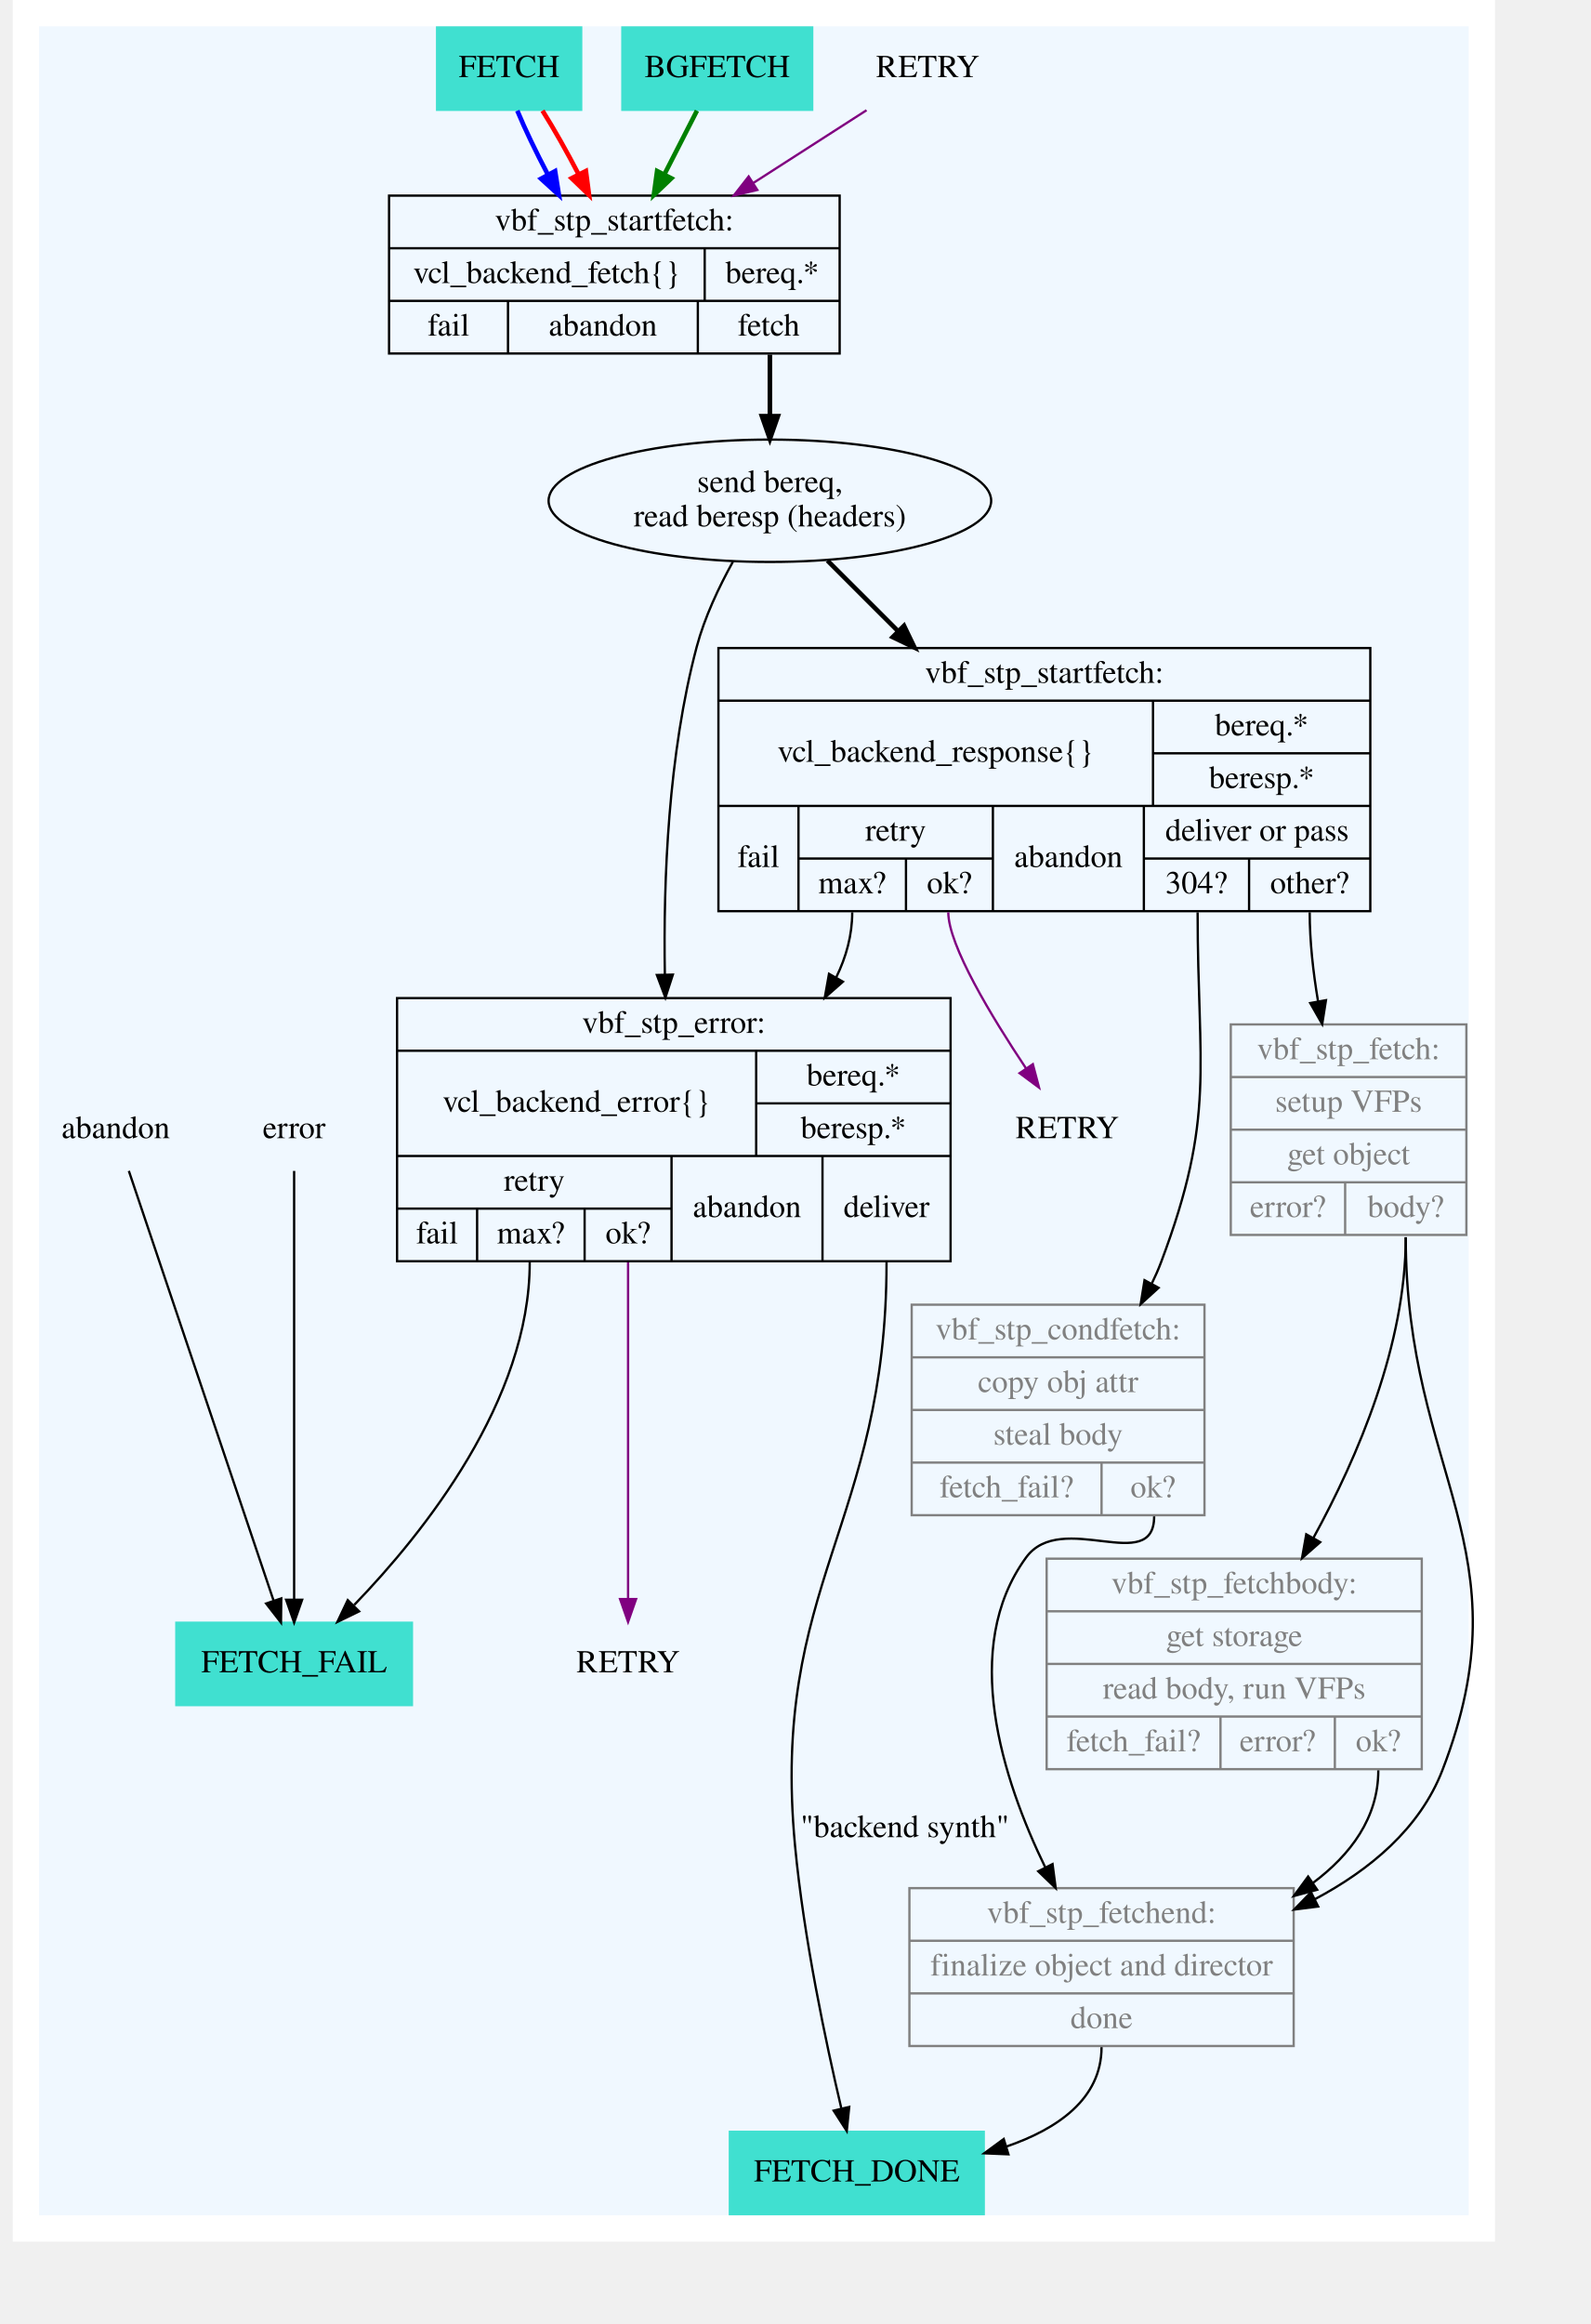
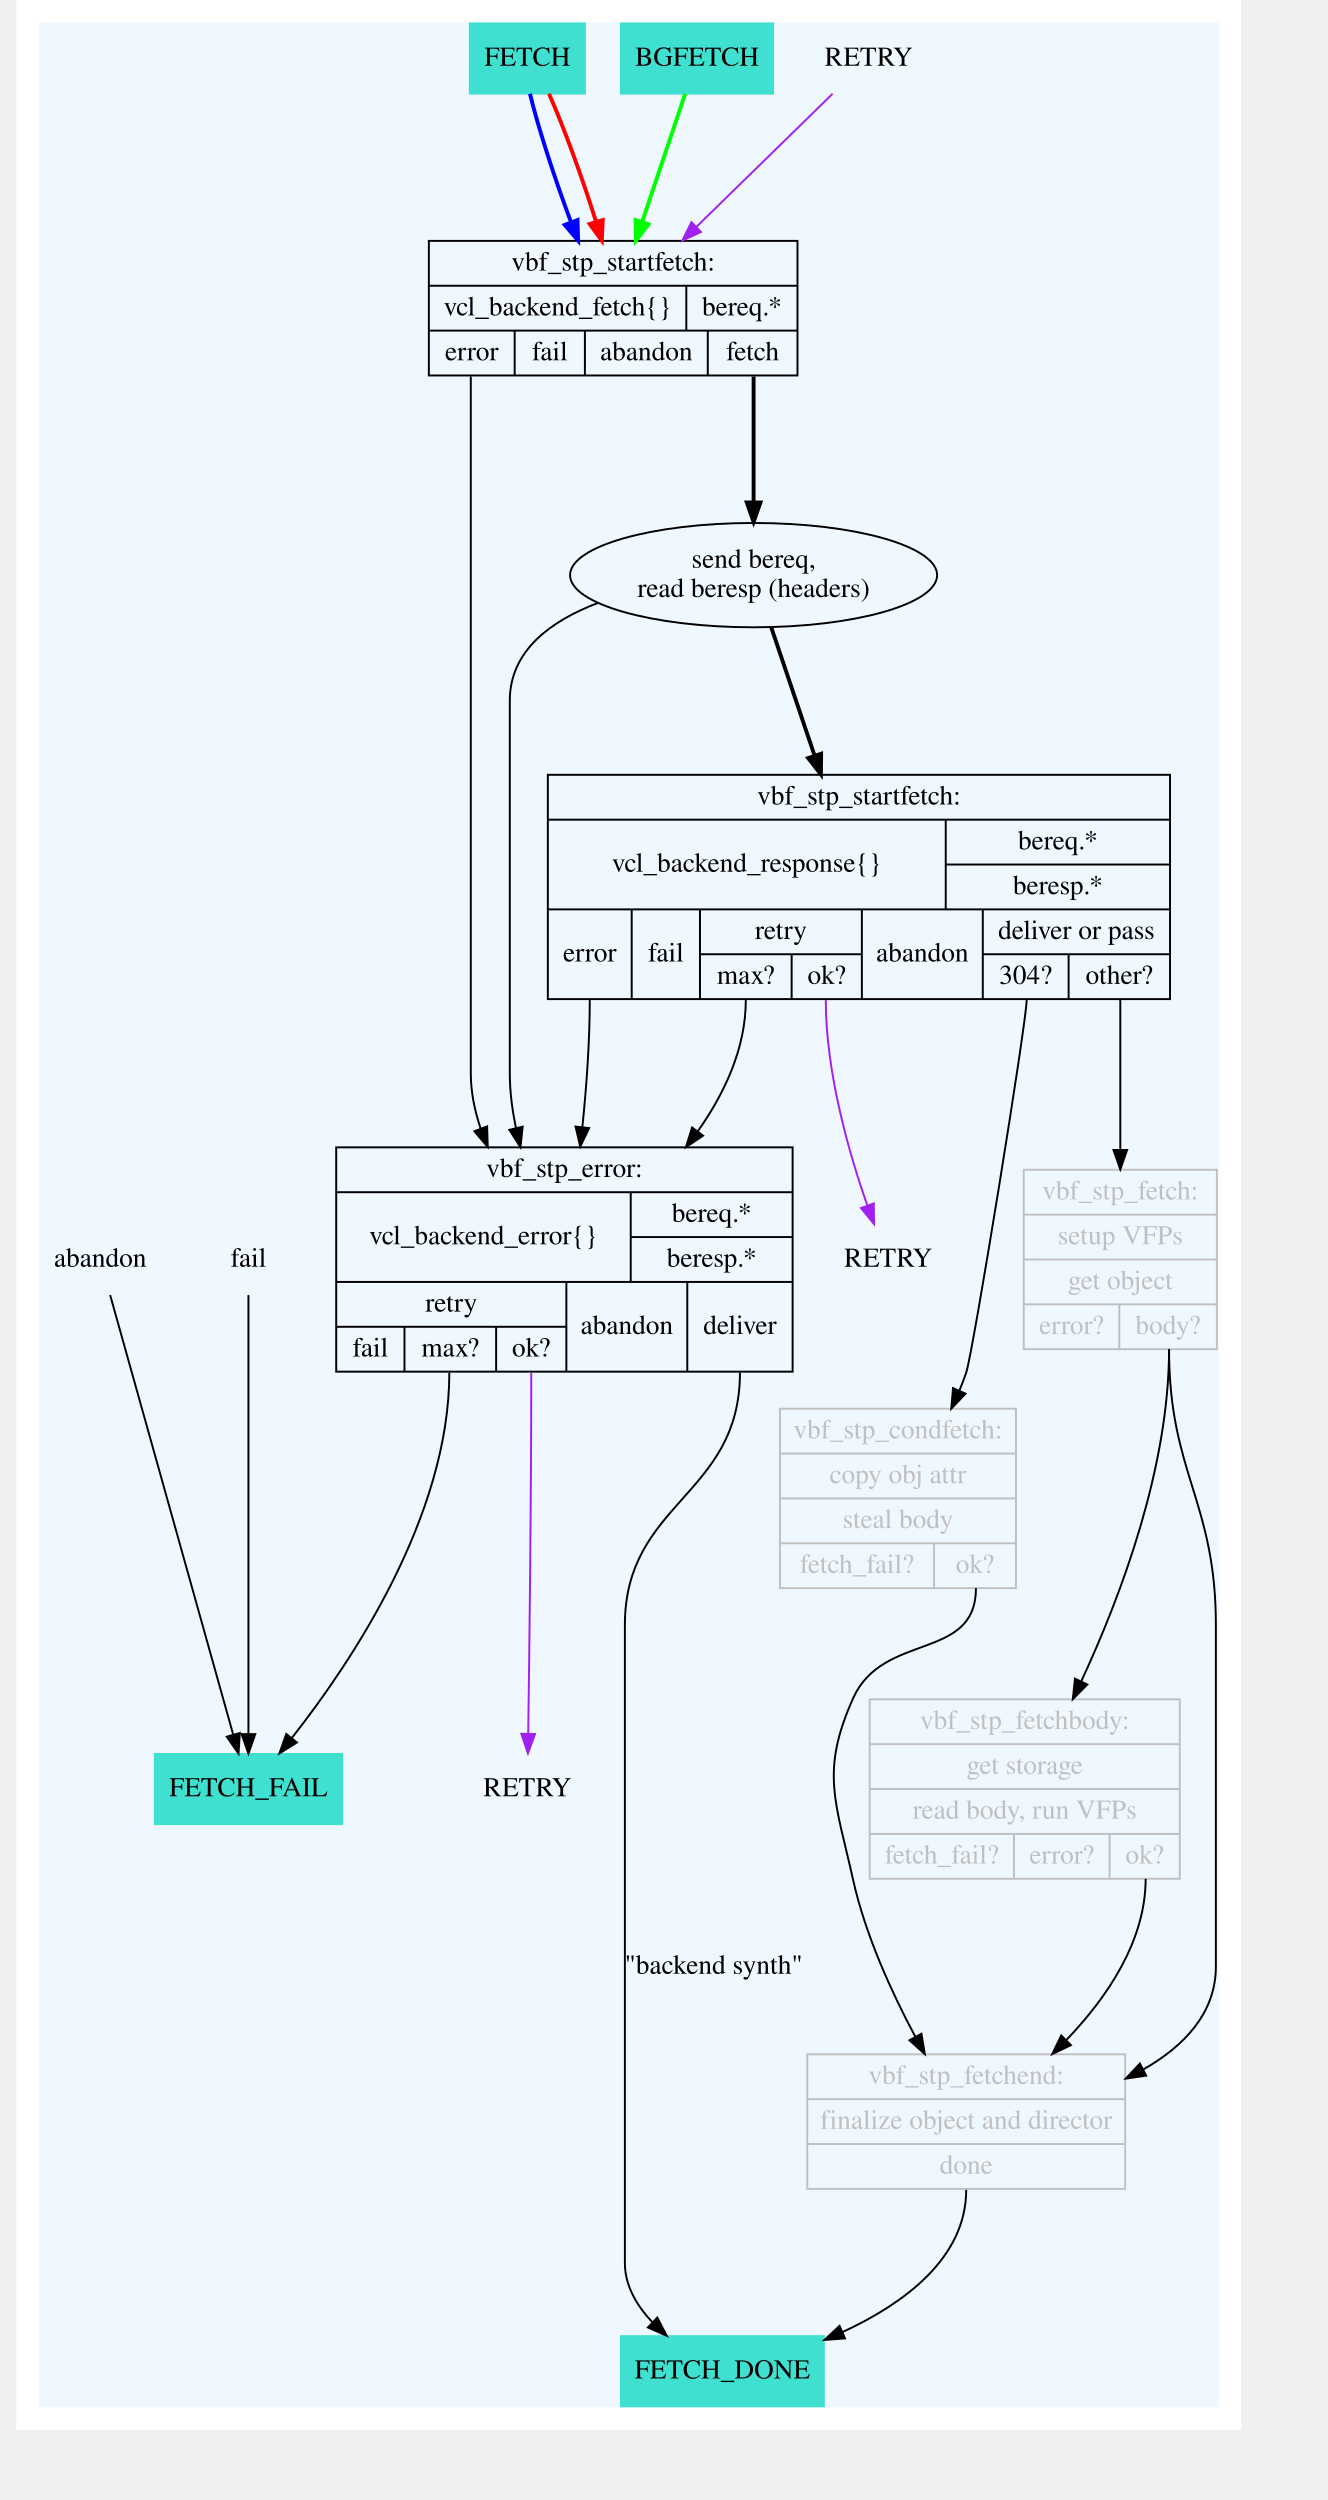
- <svg xmlns="http://www.w3.org/2000/svg" width="720pt" height="1052pt" viewBox="36.00 36.00 684.00 1015.74">
-   <g id="graph0" class="graph" transform="scale(1 1) rotate(0) translate(40 1011.74)">
-     <polygon fill="white" stroke="none" points="-4,4 -4,-975.74 644,-975.74 644,4 -4,4" />
+ <svg xmlns="http://www.w3.org/2000/svg" width="700pt" height="1318pt" viewBox="36.00 36.00 664.00 1281.74">
+   <g id="graph0" class="graph" transform="scale(1 1) rotate(0) translate(40 1277.74)">
+     <polygon fill="#ffffff" stroke="transparent" points="-4,4 -4,-1241.74 624,-1241.74 624,4 -4,4" />
    <g id="clust1" class="cluster">
-       <polygon fill="aliceblue" stroke="aliceblue" points="8,-8 8,-963.74 632,-963.74 632,-8 8,-8" />
+       <polygon fill="#f0f8ff" stroke="#f0f8ff" points="8,-8 8,-1229.74 612,-1229.74 612,-8 8,-8" />
    </g>
    <g id="node1" class="node">
-       <text text-anchor="middle" x="396" y="-942.04" font-family="Times,serif" font-size="14.00">RETRY</text>
+       <text text-anchor="middle" x="433" y="-1208.04" font-family="Times,serif" font-size="14.00" fill="#000000">RETRY</text>
    </g>
    <g id="node4" class="node">
-       <polygon fill="none" stroke="black" points="160.5,-821.24 160.5,-890.24 357.5,-890.24 357.5,-821.24 160.5,-821.24" />
-       <text text-anchor="middle" x="259" y="-875.04" font-family="Times,serif" font-size="14.00">vbf_stp_startfetch:</text>
-       <polyline fill="none" stroke="black" points="160.5,-867.24 357.5,-867.24 " />
-       <text text-anchor="middle" x="229.5" y="-852.04" font-family="Times,serif" font-size="14.00">vcl_backend_fetch{}</text>
-       <polyline fill="none" stroke="black" points="298.5,-844.24 298.5,-867.24 " />
-       <text text-anchor="middle" x="328" y="-852.04" font-family="Times,serif" font-size="14.00">bereq.*</text>
-       <polyline fill="none" stroke="black" points="160.5,-844.24 357.5,-844.24 " />
-       <text text-anchor="middle" x="186.5" y="-829.04" font-family="Times,serif" font-size="14.00">fail</text>
-       <polyline fill="none" stroke="black" points="212.5,-821.24 212.5,-844.24 " />
-       <text text-anchor="middle" x="254" y="-829.04" font-family="Times,serif" font-size="14.00">abandon</text>
-       <polyline fill="none" stroke="black" points="295.5,-821.24 295.5,-844.24 " />
-       <text text-anchor="middle" x="326.5" y="-829.04" font-family="Times,serif" font-size="14.00">fetch</text>
+       <polygon fill="none" stroke="#000000" points="207.5,-1049.24 207.5,-1118.24 396.5,-1118.24 396.5,-1049.24 207.5,-1049.24" />
+       <text text-anchor="middle" x="302" y="-1103.04" font-family="Times,serif" font-size="14.00" fill="#000000">vbf_stp_startfetch:</text>
+       <polyline fill="none" stroke="#000000" points="207.5,-1095.24 396.5,-1095.24 " />
+       <text text-anchor="middle" x="273.5" y="-1080.04" font-family="Times,serif" font-size="14.00" fill="#000000">vcl_backend_fetch{}</text>
+       <polyline fill="none" stroke="#000000" points="339.5,-1072.24 339.5,-1095.24 " />
+       <text text-anchor="middle" x="368" y="-1080.04" font-family="Times,serif" font-size="14.00" fill="#000000">bereq.*</text>
+       <polyline fill="none" stroke="#000000" points="207.5,-1072.24 396.5,-1072.24 " />
+       <text text-anchor="middle" x="229.5" y="-1057.04" font-family="Times,serif" font-size="14.00" fill="#000000">error</text>
+       <polyline fill="none" stroke="#000000" points="251.5,-1049.24 251.5,-1072.24 " />
+       <text text-anchor="middle" x="269.5" y="-1057.04" font-family="Times,serif" font-size="14.00" fill="#000000">fail</text>
+       <polyline fill="none" stroke="#000000" points="287.5,-1049.24 287.5,-1072.24 " />
+       <text text-anchor="middle" x="319" y="-1057.04" font-family="Times,serif" font-size="14.00" fill="#000000">abandon</text>
+       <polyline fill="none" stroke="#000000" points="350.5,-1049.24 350.5,-1072.24 " />
+       <text text-anchor="middle" x="373.5" y="-1057.04" font-family="Times,serif" font-size="14.00" fill="#000000">fetch</text>
    </g>
    <g id="edge4" class="edge">
-       <path fill="none" stroke="purple" d="M369.26,-927.564C355.073,-918.451 337.021,-906.856 319.652,-895.699" />
-       <polygon fill="purple" stroke="purple" points="321.505,-892.73 311.2,-890.27 317.722,-898.619 321.505,-892.73" />
+       <path fill="none" stroke="#a020f0" d="M414.509,-1193.672C396.421,-1175.998 368.223,-1148.447 344.583,-1125.348" />
+       <polygon fill="#a020f0" stroke="#a020f0" points="347.008,-1122.824 337.409,-1118.339 342.116,-1127.831 347.008,-1122.824" />
    </g>
    <g id="node2" class="node">
-       <polygon fill="turquoise" stroke="turquoise" points="345.5,-963.74 262.5,-963.74 262.5,-927.74 345.5,-927.74 345.5,-963.74" />
-       <text text-anchor="middle" x="304" y="-942.04" font-family="Times,serif" font-size="14.00">BGFETCH</text>
+       <polygon fill="#40e0d0" stroke="#40e0d0" points="384,-1229.74 306,-1229.74 306,-1193.74 384,-1193.74 384,-1229.74" />
+       <text text-anchor="middle" x="345" y="-1208.04" font-family="Times,serif" font-size="14.00" fill="#000000">BGFETCH</text>
    </g>
    <g id="edge1" class="edge">
-       <path fill="none" stroke="green" stroke-width="2" d="M295.109,-927.354C290.991,-919.301 285.899,-909.342 280.85,-899.468" />
-       <polygon fill="green" stroke="green" stroke-width="2" points="283.924,-897.792 276.254,-890.482 277.691,-900.979 283.924,-897.792" />
+       <path fill="none" stroke="#00ff00" stroke-width="2" d="M338.93,-1193.672C333.223,-1176.684 324.451,-1150.57 316.887,-1128.056" />
+       <polygon fill="#00ff00" stroke="#00ff00" stroke-width="2" points="320.125,-1126.703 313.623,-1118.339 313.49,-1128.933 320.125,-1126.703" />
    </g>
    <g id="node3" class="node">
-       <polygon fill="turquoise" stroke="turquoise" points="244.5,-963.74 181.5,-963.74 181.5,-927.74 244.5,-927.74 244.5,-963.74" />
-       <text text-anchor="middle" x="213" y="-942.04" font-family="Times,serif" font-size="14.00">FETCH</text>
+       <polygon fill="#40e0d0" stroke="#40e0d0" points="287.5,-1229.74 228.5,-1229.74 228.5,-1193.74 287.5,-1193.74 287.5,-1229.74" />
+       <text text-anchor="middle" x="258" y="-1208.04" font-family="Times,serif" font-size="14.00" fill="#000000">FETCH</text>
    </g>
    <g id="edge2" class="edge">
-       <path fill="none" stroke="blue" stroke-width="2" d="M216.584,-927.354C219.926,-919.301 224.717,-909.342 229.917,-899.468" />
-       <polygon fill="blue" stroke="blue" stroke-width="2" points="233.099,-900.943 234.778,-890.482 226.942,-897.613 233.099,-900.943" />
+       <path fill="none" stroke="#0000ff" stroke-width="2" d="M259.338,-1193.672C263.451,-1176.608 271.957,-1150.335 280.422,-1127.753" />
+       <polygon fill="#0000ff" stroke="#0000ff" stroke-width="2" points="283.72,-1128.929 284.034,-1118.339 277.184,-1126.421 283.72,-1128.929" />
    </g>
    <g id="edge3" class="edge">
-       <path fill="none" stroke="red" stroke-width="2" d="M227.592,-927.354C232.67,-919.301 238.29,-909.342 243.412,-899.468" />
-       <polygon fill="red" stroke="red" stroke-width="2" points="246.566,-900.987 247.946,-890.482 240.317,-897.833 246.566,-900.987" />
+       <path fill="none" stroke="#ff0000" stroke-width="2" d="M269.084,-1193.672C276.668,-1176.684 286.174,-1150.57 293.224,-1128.056" />
+       <polygon fill="#ff0000" stroke="#ff0000" stroke-width="2" points="296.618,-1128.924 296.179,-1118.339 289.921,-1126.888 296.618,-1128.924" />
    </g>
    <g id="node5" class="node">
-       <ellipse fill="none" stroke="black" cx="327" cy="-756.87" rx="96.747" ry="26.741" />
-       <text text-anchor="middle" x="327" y="-760.67" font-family="Times,serif" font-size="14.00">send bereq,</text>
-       <text text-anchor="middle" x="327" y="-745.67" font-family="Times,serif" font-size="14.00">read beresp (headers)</text>
+       <polygon fill="none" stroke="#000000" points="160,-538.5 160,-653.5 394,-653.5 394,-538.5 160,-538.5" />
+       <text text-anchor="middle" x="277" y="-638.3" font-family="Times,serif" font-size="14.00" fill="#000000">vbf_stp_error:</text>
+       <polyline fill="none" stroke="#000000" points="160,-630.5 394,-630.5 " />
+       <text text-anchor="middle" x="235.5" y="-603.8" font-family="Times,serif" font-size="14.00" fill="#000000">vcl_backend_error{}</text>
+       <polyline fill="none" stroke="#000000" points="311,-584.5 311,-630.5 " />
+       <text text-anchor="middle" x="352.5" y="-615.3" font-family="Times,serif" font-size="14.00" fill="#000000">bereq.*</text>
+       <polyline fill="none" stroke="#000000" points="311,-607.5 394,-607.5 " />
+       <text text-anchor="middle" x="352.5" y="-592.3" font-family="Times,serif" font-size="14.00" fill="#000000">beresp.*</text>
+       <polyline fill="none" stroke="#000000" points="160,-584.5 394,-584.5 " />
+       <text text-anchor="middle" x="219" y="-569.3" font-family="Times,serif" font-size="14.00" fill="#000000">retry</text>
+       <polyline fill="none" stroke="#000000" points="160,-561.5 278,-561.5 " />
+       <text text-anchor="middle" x="177.5" y="-546.3" font-family="Times,serif" font-size="14.00" fill="#000000">fail</text>
+       <polyline fill="none" stroke="#000000" points="195,-538.5 195,-561.5 " />
+       <text text-anchor="middle" x="218.5" y="-546.3" font-family="Times,serif" font-size="14.00" fill="#000000">max?</text>
+       <polyline fill="none" stroke="#000000" points="242,-538.5 242,-561.5 " />
+       <text text-anchor="middle" x="260" y="-546.3" font-family="Times,serif" font-size="14.00" fill="#000000">ok?</text>
+       <polyline fill="none" stroke="#000000" points="278,-538.5 278,-584.5 " />
+       <text text-anchor="middle" x="309" y="-557.8" font-family="Times,serif" font-size="14.00" fill="#000000">abandon</text>
+       <polyline fill="none" stroke="#000000" points="340,-538.5 340,-584.5 " />
+       <text text-anchor="middle" x="367" y="-557.8" font-family="Times,serif" font-size="14.00" fill="#000000">deliver</text>
    </g>
    <g id="edge5" class="edge">
-       <path fill="none" stroke="black" stroke-width="2" d="M327,-820.74C327,-812.127 327,-802.849 327,-794.136" />
-       <polygon fill="black" stroke="black" stroke-width="2" points="330.5,-793.87 327,-783.87 323.5,-793.87 330.5,-793.87" />
+       <path fill="none" stroke="#000000" d="M229,-1048.74C229,-1032.073 229,-1027.907 229,-1011.24 229,-1011.24 229,-1011.24 229,-691.5 229,-681.928 230.949,-672.337 234.061,-663.122" />
+       <polygon fill="#000000" stroke="#000000" points="237.372,-664.262 237.692,-653.672 230.838,-661.751 237.372,-664.262" />
    </g>
    <g id="node6" class="node">
-       <polygon fill="none" stroke="black" points="304.5,-577.5 304.5,-692.5 589.5,-692.5 589.5,-577.5 304.5,-577.5" />
-       <text text-anchor="middle" x="447" y="-677.3" font-family="Times,serif" font-size="14.00">vbf_stp_startfetch:</text>
-       <polyline fill="none" stroke="black" points="304.5,-669.5 589.5,-669.5 " />
-       <text text-anchor="middle" x="399.5" y="-642.8" font-family="Times,serif" font-size="14.00">vcl_backend_response{}</text>
-       <polyline fill="none" stroke="black" points="494.5,-623.5 494.5,-669.5 " />
-       <text text-anchor="middle" x="542" y="-654.3" font-family="Times,serif" font-size="14.00">bereq.*</text>
-       <polyline fill="none" stroke="black" points="494.5,-646.5 589.5,-646.5 " />
-       <text text-anchor="middle" x="542" y="-631.3" font-family="Times,serif" font-size="14.00">beresp.*</text>
-       <polyline fill="none" stroke="black" points="304.5,-623.5 589.5,-623.5 " />
-       <text text-anchor="middle" x="322" y="-596.8" font-family="Times,serif" font-size="14.00">fail</text>
-       <polyline fill="none" stroke="black" points="339.5,-577.5 339.5,-623.5 " />
-       <text text-anchor="middle" x="382" y="-608.3" font-family="Times,serif" font-size="14.00">retry</text>
-       <polyline fill="none" stroke="black" points="339.5,-600.5 424.5,-600.5 " />
-       <text text-anchor="middle" x="363" y="-585.3" font-family="Times,serif" font-size="14.00">max?</text>
-       <polyline fill="none" stroke="black" points="386.5,-577.5 386.5,-600.5 " />
-       <text text-anchor="middle" x="405.5" y="-585.3" font-family="Times,serif" font-size="14.00">ok?</text>
-       <polyline fill="none" stroke="black" points="424.5,-577.5 424.5,-623.5 " />
-       <text text-anchor="middle" x="457.5" y="-596.8" font-family="Times,serif" font-size="14.00">abandon</text>
-       <polyline fill="none" stroke="black" points="490.5,-577.5 490.5,-623.5 " />
-       <text text-anchor="middle" x="540" y="-608.3" font-family="Times,serif" font-size="14.00">deliver or pass</text>
-       <polyline fill="none" stroke="black" points="490.5,-600.5 589.5,-600.5 " />
-       <text text-anchor="middle" x="513.5" y="-585.3" font-family="Times,serif" font-size="14.00">304?</text>
-       <polyline fill="none" stroke="black" points="536.5,-577.5 536.5,-600.5 " />
-       <text text-anchor="middle" x="563" y="-585.3" font-family="Times,serif" font-size="14.00">other?</text>
+       <ellipse fill="none" stroke="#000000" cx="374" cy="-946.87" rx="94.09" ry="26.741" />
+       <text text-anchor="middle" x="374" y="-950.67" font-family="Times,serif" font-size="14.00" fill="#000000">send bereq,</text>
+       <text text-anchor="middle" x="374" y="-935.67" font-family="Times,serif" font-size="14.00" fill="#000000">read beresp (headers)</text>
    </g>
    <g id="edge6" class="edge">
-       <path fill="none" stroke="black" stroke-width="2" d="M352.156,-730.741C361.289,-721.618 372.07,-710.848 383.029,-699.901" />
-       <polygon fill="black" stroke="black" stroke-width="2" points="385.64,-702.241 390.241,-692.698 380.692,-697.289 385.64,-702.241" />
+       <path fill="none" stroke="#000000" stroke-width="2" d="M374,-1048.74C374,-1027.401 374,-1003.548 374,-984.29" />
+       <polygon fill="#000000" stroke="#000000" stroke-width="2" points="377.5,-984.11 374,-974.11 370.5,-984.11 377.5,-984.11" />
+     </g>
+     <g id="node13" class="node">
+       <polygon fill="#40e0d0" stroke="#40e0d0" points="410,-44 306,-44 306,-8 410,-8 410,-44" />
+       <text text-anchor="middle" x="358" y="-22.3" font-family="Times,serif" font-size="14.00" fill="#000000">FETCH_DONE</text>
+     </g>
+     <g id="edge20" class="edge">
+       <path fill="none" stroke="#000000" d="M367,-538C367,-474.752 308,-471.748 308,-408.5 308,-408.5 308,-408.5 308,-81.5 308,-69.864 314.141,-59.568 322.119,-51.101" />
+       <polygon fill="#000000" stroke="#000000" points="324.622,-53.551 329.495,-44.143 319.819,-48.459 324.622,-53.551" />
+       <text text-anchor="middle" x="353.5" y="-229.8" font-family="Times,serif" font-size="14.00" fill="#000000">"backend synth"</text>
+     </g>
+     <g id="node15" class="node">
+       <polygon fill="#40e0d0" stroke="#40e0d0" points="163,-342.5 67,-342.5 67,-306.5 163,-306.5 163,-342.5" />
+       <text text-anchor="middle" x="115" y="-320.8" font-family="Times,serif" font-size="14.00" fill="#000000">FETCH_FAIL</text>
+     </g>
+     <g id="edge22" class="edge">
+       <path fill="none" stroke="#000000" d="M218,-538C218,-464.349 167.662,-389.333 137.367,-350.856" />
+       <polygon fill="#000000" stroke="#000000" points="139.861,-348.371 130.868,-342.769 134.404,-352.756 139.861,-348.371" />
+     </g>
+     <g id="node16" class="node">
+       <text text-anchor="middle" x="258" y="-320.8" font-family="Times,serif" font-size="14.00" fill="#000000">RETRY</text>
+     </g>
+     <g id="edge21" class="edge">
+       <path fill="none" stroke="#a020f0" d="M260,-538C260,-471.648 259.022,-393.701 258.434,-352.815" />
+       <polygon fill="#a020f0" stroke="#a020f0" points="261.933,-352.725 258.287,-342.777 254.934,-352.828 261.933,-352.725" />
+     </g>
+     <g id="edge8" class="edge">
+       <path fill="none" stroke="#000000" d="M294.128,-932.588C269.63,-923.27 249,-907.886 249,-882.5 249,-882.5 249,-882.5 249,-691.5 249,-682.301 250.211,-672.797 252.13,-663.514" />
+       <polygon fill="#000000" stroke="#000000" points="255.59,-664.087 254.465,-653.552 248.775,-662.489 255.59,-664.087" />
    </g>
    <g id="node7" class="node">
-       <polygon fill="none" stroke="black" points="164,-424.5 164,-539.5 406,-539.5 406,-424.5 164,-424.5" />
-       <text text-anchor="middle" x="285" y="-524.3" font-family="Times,serif" font-size="14.00">vbf_stp_error:</text>
-       <polyline fill="none" stroke="black" points="164,-516.5 406,-516.5 " />
-       <text text-anchor="middle" x="242.5" y="-489.8" font-family="Times,serif" font-size="14.00">vcl_backend_error{}</text>
-       <polyline fill="none" stroke="black" points="321,-470.5 321,-516.5 " />
-       <text text-anchor="middle" x="363.5" y="-501.3" font-family="Times,serif" font-size="14.00">bereq.*</text>
-       <polyline fill="none" stroke="black" points="321,-493.5 406,-493.5 " />
-       <text text-anchor="middle" x="363.5" y="-478.3" font-family="Times,serif" font-size="14.00">beresp.*</text>
-       <polyline fill="none" stroke="black" points="164,-470.5 406,-470.5 " />
-       <text text-anchor="middle" x="224" y="-455.3" font-family="Times,serif" font-size="14.00">retry</text>
-       <polyline fill="none" stroke="black" points="164,-447.5 284,-447.5 " />
-       <text text-anchor="middle" x="181.5" y="-432.3" font-family="Times,serif" font-size="14.00">fail</text>
-       <polyline fill="none" stroke="black" points="199,-424.5 199,-447.5 " />
-       <text text-anchor="middle" x="222.5" y="-432.3" font-family="Times,serif" font-size="14.00">max?</text>
-       <polyline fill="none" stroke="black" points="246,-424.5 246,-447.5 " />
-       <text text-anchor="middle" x="265" y="-432.3" font-family="Times,serif" font-size="14.00">ok?</text>
-       <polyline fill="none" stroke="black" points="284,-424.5 284,-470.5 " />
-       <text text-anchor="middle" x="317" y="-443.8" font-family="Times,serif" font-size="14.00">abandon</text>
-       <polyline fill="none" stroke="black" points="350,-424.5 350,-470.5 " />
-       <text text-anchor="middle" x="378" y="-443.8" font-family="Times,serif" font-size="14.00">deliver</text>
+       <polygon fill="none" stroke="#000000" points="268.5,-729.5 268.5,-844.5 587.5,-844.5 587.5,-729.5 268.5,-729.5" />
+       <text text-anchor="middle" x="428" y="-829.3" font-family="Times,serif" font-size="14.00" fill="#000000">vbf_stp_startfetch:</text>
+       <polyline fill="none" stroke="#000000" points="268.5,-821.5 587.5,-821.5 " />
+       <text text-anchor="middle" x="370.5" y="-794.8" font-family="Times,serif" font-size="14.00" fill="#000000">vcl_backend_response{}</text>
+       <polyline fill="none" stroke="#000000" points="472.5,-775.5 472.5,-821.5 " />
+       <text text-anchor="middle" x="530" y="-806.3" font-family="Times,serif" font-size="14.00" fill="#000000">bereq.*</text>
+       <polyline fill="none" stroke="#000000" points="472.5,-798.5 587.5,-798.5 " />
+       <text text-anchor="middle" x="530" y="-783.3" font-family="Times,serif" font-size="14.00" fill="#000000">beresp.*</text>
+       <polyline fill="none" stroke="#000000" points="268.5,-775.5 587.5,-775.5 " />
+       <text text-anchor="middle" x="290" y="-748.8" font-family="Times,serif" font-size="14.00" fill="#000000">error</text>
+       <polyline fill="none" stroke="#000000" points="311.5,-729.5 311.5,-775.5 " />
+       <text text-anchor="middle" x="329" y="-748.8" font-family="Times,serif" font-size="14.00" fill="#000000">fail</text>
+       <polyline fill="none" stroke="#000000" points="346.5,-729.5 346.5,-775.5 " />
+       <text text-anchor="middle" x="388" y="-760.3" font-family="Times,serif" font-size="14.00" fill="#000000">retry</text>
+       <polyline fill="none" stroke="#000000" points="346.5,-752.5 429.5,-752.5 " />
+       <text text-anchor="middle" x="370" y="-737.3" font-family="Times,serif" font-size="14.00" fill="#000000">max?</text>
+       <polyline fill="none" stroke="#000000" points="393.5,-729.5 393.5,-752.5 " />
+       <text text-anchor="middle" x="411.5" y="-737.3" font-family="Times,serif" font-size="14.00" fill="#000000">ok?</text>
+       <polyline fill="none" stroke="#000000" points="429.5,-729.5 429.5,-775.5 " />
+       <text text-anchor="middle" x="460.5" y="-748.8" font-family="Times,serif" font-size="14.00" fill="#000000">abandon</text>
+       <polyline fill="none" stroke="#000000" points="491.5,-729.5 491.5,-775.5 " />
+       <text text-anchor="middle" x="539.5" y="-760.3" font-family="Times,serif" font-size="14.00" fill="#000000">deliver or pass</text>
+       <polyline fill="none" stroke="#000000" points="491.5,-752.5 587.5,-752.5 " />
+       <text text-anchor="middle" x="513.5" y="-737.3" font-family="Times,serif" font-size="14.00" fill="#000000">304?</text>
+       <polyline fill="none" stroke="#000000" points="535.5,-729.5 535.5,-752.5 " />
+       <text text-anchor="middle" x="561.5" y="-737.3" font-family="Times,serif" font-size="14.00" fill="#000000">other?</text>
    </g>
    <g id="edge7" class="edge">
-       <path fill="none" stroke="black" d="M310.848,-730.251C304.731,-719.217 298.422,-705.904 295,-693 282.598,-646.229 280.359,-591.583 281.083,-549.761" />
-       <polygon fill="black" stroke="black" points="284.584,-549.769 281.319,-539.69 277.586,-549.605 284.584,-549.769" />
+       <path fill="none" stroke="#000000" stroke-width="2" d="M383.038,-920.111C389.134,-902.064 397.465,-877.399 405.301,-854.203" />
+       <polygon fill="#000000" stroke="#000000" stroke-width="2" points="408.62,-855.314 408.504,-844.719 401.988,-853.073 408.62,-855.314" />
    </g>
    <g id="edge9" class="edge">
-       <path fill="none" stroke="black" d="M363,-577C363,-567.006 360.356,-557.506 356.043,-548.656" />
-       <polygon fill="black" stroke="black" points="358.941,-546.671 350.983,-539.676 352.843,-550.107 358.941,-546.671" />
+       <path fill="none" stroke="#000000" d="M290,-729C290,-707.766 288.338,-684.716 286.203,-663.861" />
+       <polygon fill="#000000" stroke="#000000" points="289.672,-663.386 285.122,-653.818 282.713,-664.135 289.672,-663.386" />
+     </g>
+     <g id="edge11" class="edge">
+       <path fill="none" stroke="#000000" d="M370,-729C370,-704.608 359.364,-681.503 345.287,-661.605" />
+       <polygon fill="#000000" stroke="#000000" points="348.076,-659.49 339.291,-653.568 342.465,-663.676 348.076,-659.49" />
    </g>
    <g id="node8" class="node">
-       <text text-anchor="middle" x="457" y="-478.3" font-family="Times,serif" font-size="14.00">RETRY</text>
-     </g>
-     <g id="edge8" class="edge">
-       <path fill="none" stroke="purple" d="M405,-577C405,-562.594 423.938,-531.341 438.957,-508.822" />
-       <polygon fill="purple" stroke="purple" points="441.967,-510.618 444.677,-500.376 436.171,-506.693 441.967,-510.618" />
+       <text text-anchor="middle" x="443" y="-592.3" font-family="Times,serif" font-size="14.00" fill="#000000">RETRY</text>
+     </g>
+     <g id="edge10" class="edge">
+       <path fill="none" stroke="#a020f0" d="M411,-729C411,-691.726 423.028,-650.165 432.335,-623.584" />
+       <polygon fill="#a020f0" stroke="#a020f0" points="435.63,-624.765 435.739,-614.17 429.047,-622.385 435.63,-624.765" />
    </g>
    <g id="node9" class="node">
-       <polygon fill="none" stroke="grey" points="389,-313.5 389,-405.5 517,-405.5 517,-313.5 389,-313.5" />
-       <text text-anchor="middle" x="453" y="-390.3" font-family="Times,serif" font-size="14.00" fill="grey">vbf_stp_condfetch:</text>
-       <polyline fill="none" stroke="grey" points="389,-382.5 517,-382.5 " />
-       <text text-anchor="middle" x="453" y="-367.3" font-family="Times,serif" font-size="14.00" fill="grey">copy obj attr</text>
-       <polyline fill="none" stroke="grey" points="389,-359.5 517,-359.5 " />
-       <text text-anchor="middle" x="453" y="-344.3" font-family="Times,serif" font-size="14.00" fill="grey">steal body</text>
-       <polyline fill="none" stroke="grey" points="389,-336.5 517,-336.5 " />
-       <text text-anchor="middle" x="430.5" y="-321.3" font-family="Times,serif" font-size="14.00" fill="grey">fetch_fail?</text>
-       <polyline fill="none" stroke="grey" points="472,-313.5 472,-336.5 " />
-       <text text-anchor="middle" x="494.5" y="-321.3" font-family="Times,serif" font-size="14.00" fill="grey">ok?</text>
-     </g>
-     <g id="edge10" class="edge">
-       <path fill="none" stroke="black" d="M514,-577C514,-508.629 522.108,-487.979 498,-424 496.833,-420.902 495.477,-417.816 493.979,-414.767" />
-       <polygon fill="black" stroke="black" points="496.942,-412.889 489.106,-405.759 490.786,-416.22 496.942,-412.889" />
+       <polygon fill="none" stroke="#c0c0c0" points="387.5,-427.5 387.5,-519.5 508.5,-519.5 508.5,-427.5 387.5,-427.5" />
+       <text text-anchor="middle" x="448" y="-504.3" font-family="Times,serif" font-size="14.00" fill="#c0c0c0">vbf_stp_condfetch:</text>
+       <polyline fill="none" stroke="#c0c0c0" points="387.5,-496.5 508.5,-496.5 " />
+       <text text-anchor="middle" x="448" y="-481.3" font-family="Times,serif" font-size="14.00" fill="#c0c0c0">copy obj attr</text>
+       <polyline fill="none" stroke="#c0c0c0" points="387.5,-473.5 508.5,-473.5 " />
+       <text text-anchor="middle" x="448" y="-458.3" font-family="Times,serif" font-size="14.00" fill="#c0c0c0">steal body</text>
+       <polyline fill="none" stroke="#c0c0c0" points="387.5,-450.5 508.5,-450.5 " />
+       <text text-anchor="middle" x="427" y="-435.3" font-family="Times,serif" font-size="14.00" fill="#c0c0c0">fetch_fail?</text>
+       <polyline fill="none" stroke="#c0c0c0" points="466.5,-427.5 466.5,-450.5 " />
+       <text text-anchor="middle" x="487.5" y="-435.3" font-family="Times,serif" font-size="14.00" fill="#c0c0c0">ok?</text>
+     </g>
+     <g id="edge12" class="edge">
+       <path fill="none" stroke="#000000" d="M514,-729C514,-718.25 486.474,-548.173 483,-538 481.95,-534.926 480.762,-531.823 479.474,-528.73" />
+       <polygon fill="#000000" stroke="#000000" points="482.628,-527.208 475.347,-519.511 476.239,-530.068 482.628,-527.208" />
    </g>
    <g id="node10" class="node">
-       <polygon fill="none" stroke="grey" points="528.5,-436 528.5,-528 631.5,-528 631.5,-436 528.5,-436" />
-       <text text-anchor="middle" x="580" y="-512.8" font-family="Times,serif" font-size="14.00" fill="grey">vbf_stp_fetch:</text>
-       <polyline fill="none" stroke="grey" points="528.5,-505 631.5,-505 " />
-       <text text-anchor="middle" x="580" y="-489.8" font-family="Times,serif" font-size="14.00" fill="grey">setup VFPs</text>
-       <polyline fill="none" stroke="grey" points="528.5,-482 631.5,-482 " />
-       <text text-anchor="middle" x="580" y="-466.8" font-family="Times,serif" font-size="14.00" fill="grey">get object</text>
-       <polyline fill="none" stroke="grey" points="528.5,-459 631.5,-459 " />
-       <text text-anchor="middle" x="553.5" y="-443.8" font-family="Times,serif" font-size="14.00" fill="grey">error?</text>
-       <polyline fill="none" stroke="grey" points="578.5,-436 578.5,-459 " />
-       <text text-anchor="middle" x="605" y="-443.8" font-family="Times,serif" font-size="14.00" fill="grey">body?</text>
-     </g>
-     <g id="edge11" class="edge">
-       <path fill="none" stroke="black" d="M563,-577C563,-564.307 564.52,-550.801 566.65,-538.103" />
-       <polygon fill="black" stroke="black" points="570.119,-538.59 568.472,-528.124 563.233,-537.332 570.119,-538.59" />
-     </g>
-     <g id="node13" class="node">
-       <polygon fill="turquoise" stroke="turquoise" points="420.5,-44 309.5,-44 309.5,-8 420.5,-8 420.5,-44" />
-       <text text-anchor="middle" x="365" y="-22.3" font-family="Times,serif" font-size="14.00">FETCH_DONE</text>
+       <polygon fill="none" stroke="#c0c0c0" points="512.5,-550 512.5,-642 611.5,-642 611.5,-550 512.5,-550" />
+       <text text-anchor="middle" x="562" y="-626.8" font-family="Times,serif" font-size="14.00" fill="#c0c0c0">vbf_stp_fetch:</text>
+       <polyline fill="none" stroke="#c0c0c0" points="512.5,-619 611.5,-619 " />
+       <text text-anchor="middle" x="562" y="-603.8" font-family="Times,serif" font-size="14.00" fill="#c0c0c0">setup VFPs</text>
+       <polyline fill="none" stroke="#c0c0c0" points="512.5,-596 611.5,-596 " />
+       <text text-anchor="middle" x="562" y="-580.8" font-family="Times,serif" font-size="14.00" fill="#c0c0c0">get object</text>
+       <polyline fill="none" stroke="#c0c0c0" points="512.5,-573 611.5,-573 " />
+       <text text-anchor="middle" x="537" y="-557.8" font-family="Times,serif" font-size="14.00" fill="#c0c0c0">error?</text>
+       <polyline fill="none" stroke="#c0c0c0" points="561.5,-550 561.5,-573 " />
+       <text text-anchor="middle" x="586.5" y="-557.8" font-family="Times,serif" font-size="14.00" fill="#c0c0c0">body?</text>
+     </g>
+     <g id="edge13" class="edge">
+       <path fill="none" stroke="#000000" d="M562,-729C562,-703.858 562,-676.042 562,-652.376" />
+       <polygon fill="#000000" stroke="#000000" points="565.5,-652.164 562,-642.164 558.5,-652.164 565.5,-652.164" />
+     </g>
+     <g id="node12" class="node">
+       <polygon fill="none" stroke="#c0c0c0" points="401.5,-119.5 401.5,-188.5 564.5,-188.5 564.5,-119.5 401.5,-119.5" />
+       <text text-anchor="middle" x="483" y="-173.3" font-family="Times,serif" font-size="14.00" fill="#c0c0c0">vbf_stp_fetchend:</text>
+       <polyline fill="none" stroke="#c0c0c0" points="401.5,-165.5 564.5,-165.5 " />
+       <text text-anchor="middle" x="483" y="-150.3" font-family="Times,serif" font-size="14.00" fill="#c0c0c0">finalize object and director</text>
+       <polyline fill="none" stroke="#c0c0c0" points="401.5,-142.5 564.5,-142.5 " />
+       <text text-anchor="middle" x="483" y="-127.3" font-family="Times,serif" font-size="14.00" fill="#c0c0c0">done</text>
    </g>
    <g id="edge18" class="edge">
-       <path fill="none" stroke="black" d="M378,-424C378,-309.281 327.238,-283.213 338,-169 341.799,-128.68 351.538,-82.764 358.218,-54.331" />
-       <polygon fill="black" stroke="black" points="361.686,-54.878 360.61,-44.338 354.879,-53.248 361.686,-54.878" />
-       <text text-anchor="middle" x="386" y="-172.8" font-family="Times,serif" font-size="14.00">"backend synth"</text>
-     </g>
-     <g id="node15" class="node">
-       <polygon fill="turquoise" stroke="turquoise" points="170.5,-266.5 67.5,-266.5 67.5,-230.5 170.5,-230.5 170.5,-266.5" />
-       <text text-anchor="middle" x="119" y="-244.8" font-family="Times,serif" font-size="14.00">FETCH_FAIL</text>
-     </g>
-     <g id="edge20" class="edge">
-       <path fill="none" stroke="black" d="M222,-424C222,-363.679 175.791,-305.878 145.274,-274.283" />
-       <polygon fill="black" stroke="black" points="147.416,-271.471 137.892,-266.829 142.442,-276.397 147.416,-271.471" />
-     </g>
-     <g id="node16" class="node">
-       <text text-anchor="middle" x="265" y="-244.8" font-family="Times,serif" font-size="14.00">RETRY</text>
+       <path fill="none" stroke="#000000" d="M488,-427.5C488,-389.889 440.332,-405.344 425,-371 408.151,-333.257 416.03,-318.348 425,-278 431.261,-249.838 444.625,-220.504 456.948,-197.441" />
+       <polygon fill="#000000" stroke="#000000" points="460.053,-199.058 461.781,-188.605 453.911,-195.698 460.053,-199.058" />
+     </g>
+     <g id="node11" class="node">
+       <polygon fill="none" stroke="#c0c0c0" points="433.5,-278.5 433.5,-370.5 592.5,-370.5 592.5,-278.5 433.5,-278.5" />
+       <text text-anchor="middle" x="513" y="-355.3" font-family="Times,serif" font-size="14.00" fill="#c0c0c0">vbf_stp_fetchbody:</text>
+       <polyline fill="none" stroke="#c0c0c0" points="433.5,-347.5 592.5,-347.5 " />
+       <text text-anchor="middle" x="513" y="-332.3" font-family="Times,serif" font-size="14.00" fill="#c0c0c0">get storage</text>
+       <polyline fill="none" stroke="#c0c0c0" points="433.5,-324.5 592.5,-324.5 " />
+       <text text-anchor="middle" x="513" y="-309.3" font-family="Times,serif" font-size="14.00" fill="#c0c0c0">read body, run VFPs</text>
+       <polyline fill="none" stroke="#c0c0c0" points="433.5,-301.5 592.5,-301.5 " />
+       <text text-anchor="middle" x="470.5" y="-286.3" font-family="Times,serif" font-size="14.00" fill="#c0c0c0">fetch_fail?</text>
+       <polyline fill="none" stroke="#c0c0c0" points="507.5,-278.5 507.5,-301.5 " />
+       <text text-anchor="middle" x="532" y="-286.3" font-family="Times,serif" font-size="14.00" fill="#c0c0c0">error?</text>
+       <polyline fill="none" stroke="#c0c0c0" points="556.5,-278.5 556.5,-301.5 " />
+       <text text-anchor="middle" x="574.5" y="-286.3" font-family="Times,serif" font-size="14.00" fill="#c0c0c0">ok?</text>
+     </g>
+     <g id="edge15" class="edge">
+       <path fill="none" stroke="#000000" d="M587,-550C587,-489.606 562.741,-424.447 542.003,-379.777" />
+       <polygon fill="#000000" stroke="#000000" points="545.084,-378.105 537.641,-370.565 538.757,-381.101 545.084,-378.105" />
+     </g>
+     <g id="edge16" class="edge">
+       <path fill="none" stroke="#000000" d="M587,-550C587,-486.213 611,-472.287 611,-408.5 611,-408.5 611,-408.5 611,-233.5 611,-209.589 594.681,-192.617 573.698,-180.678" />
+       <polygon fill="#000000" stroke="#000000" points="575.273,-177.553 564.789,-176.025 572.032,-183.757 575.273,-177.553" />
+     </g>
+     <g id="edge14" class="edge">
+       <path fill="none" stroke="#000000" d="M575,-278.5C575,-246.748 555.405,-217.786 534.302,-195.803" />
+       <polygon fill="#000000" stroke="#000000" points="536.662,-193.213 527.114,-188.621 531.714,-198.165 536.662,-193.213" />
+     </g>
+     <g id="edge17" class="edge">
+       <path fill="none" stroke="#000000" d="M483,-119C483,-84.041 451.14,-60.677 419.59,-46.111" />
+       <polygon fill="#000000" stroke="#000000" points="420.852,-42.843 410.287,-42.051 418.053,-49.259 420.852,-42.843" />
+     </g>
+     <g id="node14" class="node">
+       <text text-anchor="middle" x="115" y="-592.3" font-family="Times,serif" font-size="14.00" fill="#000000">fail</text>
    </g>
    <g id="edge19" class="edge">
-       <path fill="none" stroke="purple" d="M265,-424C265,-372.06 265,-311.425 265,-277.036" />
-       <polygon fill="purple" stroke="purple" points="268.5,-276.837 265,-266.837 261.5,-276.837 268.5,-276.837" />
-     </g>
-     <g id="node12" class="node">
-       <polygon fill="none" stroke="grey" points="388,-81.5 388,-150.5 556,-150.5 556,-81.5 388,-81.5" />
-       <text text-anchor="middle" x="472" y="-135.3" font-family="Times,serif" font-size="14.00" fill="grey">vbf_stp_fetchend:</text>
-       <polyline fill="none" stroke="grey" points="388,-127.5 556,-127.5 " />
-       <text text-anchor="middle" x="472" y="-112.3" font-family="Times,serif" font-size="14.00" fill="grey">finalize object and director</text>
-       <polyline fill="none" stroke="grey" points="388,-104.5 556,-104.5 " />
-       <text text-anchor="middle" x="472" y="-89.3" font-family="Times,serif" font-size="14.00" fill="grey">done</text>
-     </g>
-     <g id="edge16" class="edge">
-       <path fill="none" stroke="black" d="M495,-313C495,-286.857 454.4,-316.126 439,-295 410.205,-255.499 428.579,-198.293 447.436,-159.476" />
-       <polygon fill="black" stroke="black" points="450.578,-161.019 451.957,-150.514 444.328,-157.866 450.578,-161.019" />
-     </g>
-     <g id="node11" class="node">
-       <polygon fill="none" stroke="grey" points="448,-202.5 448,-294.5 612,-294.5 612,-202.5 448,-202.5" />
-       <text text-anchor="middle" x="530" y="-279.3" font-family="Times,serif" font-size="14.00" fill="grey">vbf_stp_fetchbody:</text>
-       <polyline fill="none" stroke="grey" points="448,-271.5 612,-271.5 " />
-       <text text-anchor="middle" x="530" y="-256.3" font-family="Times,serif" font-size="14.00" fill="grey">get storage</text>
-       <polyline fill="none" stroke="grey" points="448,-248.5 612,-248.5 " />
-       <text text-anchor="middle" x="530" y="-233.3" font-family="Times,serif" font-size="14.00" fill="grey">read body, run VFPs</text>
-       <polyline fill="none" stroke="grey" points="448,-225.5 612,-225.5 " />
-       <text text-anchor="middle" x="486" y="-210.3" font-family="Times,serif" font-size="14.00" fill="grey">fetch_fail?</text>
-       <polyline fill="none" stroke="grey" points="524,-202.5 524,-225.5 " />
-       <text text-anchor="middle" x="549" y="-210.3" font-family="Times,serif" font-size="14.00" fill="grey">error?</text>
-       <polyline fill="none" stroke="grey" points="574,-202.5 574,-225.5 " />
-       <text text-anchor="middle" x="593" y="-210.3" font-family="Times,serif" font-size="14.00" fill="grey">ok?</text>
-     </g>
-     <g id="edge13" class="edge">
-       <path fill="none" stroke="black" d="M605,-435C605,-388.245 584.268,-339.378 564.605,-303.543" />
-       <polygon fill="black" stroke="black" points="567.596,-301.722 559.642,-294.723 561.495,-305.154 567.596,-301.722" />
-     </g>
-     <g id="edge14" class="edge">
-       <path fill="none" stroke="black" d="M605,-435C605,-331.201 658.43,-298.816 621,-202 611.149,-176.518 589.225,-158.384 565.146,-145.604" />
-       <polygon fill="black" stroke="black" points="566.706,-142.471 556.196,-141.134 563.578,-148.733 566.706,-142.471" />
-     </g>
-     <g id="edge12" class="edge">
-       <path fill="none" stroke="black" d="M593,-202C593,-181.262 580.952,-165.148 564.459,-152.805" />
-       <polygon fill="black" stroke="black" points="566.268,-149.802 556.039,-147.044 562.316,-155.579 566.268,-149.802" />
-     </g>
-     <g id="edge15" class="edge">
-       <path fill="none" stroke="black" d="M472,-81C472,-58.332 452.624,-45.178 430.363,-37.545" />
-       <polygon fill="black" stroke="black" points="431.28,-34.166 420.694,-34.601 429.24,-40.862 431.28,-34.166" />
-     </g>
-     <g id="node14" class="node">
-       <text text-anchor="middle" x="119" y="-478.3" font-family="Times,serif" font-size="14.00">error</text>
-     </g>
-     <g id="edge17" class="edge">
-       <path fill="none" stroke="black" d="M119,-463.977C119,-424.176 119,-324.764 119,-276.558" />
-       <polygon fill="black" stroke="black" points="122.5,-276.548 119,-266.548 115.5,-276.548 122.5,-276.548" />
+       <path fill="none" stroke="#000000" d="M115,-577.764C115,-531.396 115,-408.719 115,-352.889" />
+       <polygon fill="#000000" stroke="#000000" points="118.5,-352.656 115,-342.656 111.5,-352.656 118.5,-352.656" />
    </g>
    <g id="node17" class="node">
-       <text text-anchor="middle" x="41" y="-478.3" font-family="Times,serif" font-size="14.00">abandon</text>
-     </g>
-     <g id="edge21" class="edge">
-       <path fill="none" stroke="black" d="M46.736,-463.977C60.174,-424.092 93.782,-324.346 109.985,-276.255" />
-       <polygon fill="black" stroke="black" points="113.38,-277.142 113.256,-266.548 106.746,-274.907 113.38,-277.142" />
+       <text text-anchor="middle" x="39" y="-592.3" font-family="Times,serif" font-size="14.00" fill="#000000">abandon</text>
+     </g>
+     <g id="edge23" class="edge">
+       <path fill="none" stroke="#000000" d="M44.105,-577.764C57.111,-531.299 91.568,-408.207 107.151,-352.54" />
+       <polygon fill="#000000" stroke="#000000" points="110.592,-353.229 109.918,-342.656 103.852,-351.342 110.592,-353.229" />
    </g>
  </g>
</svg>
